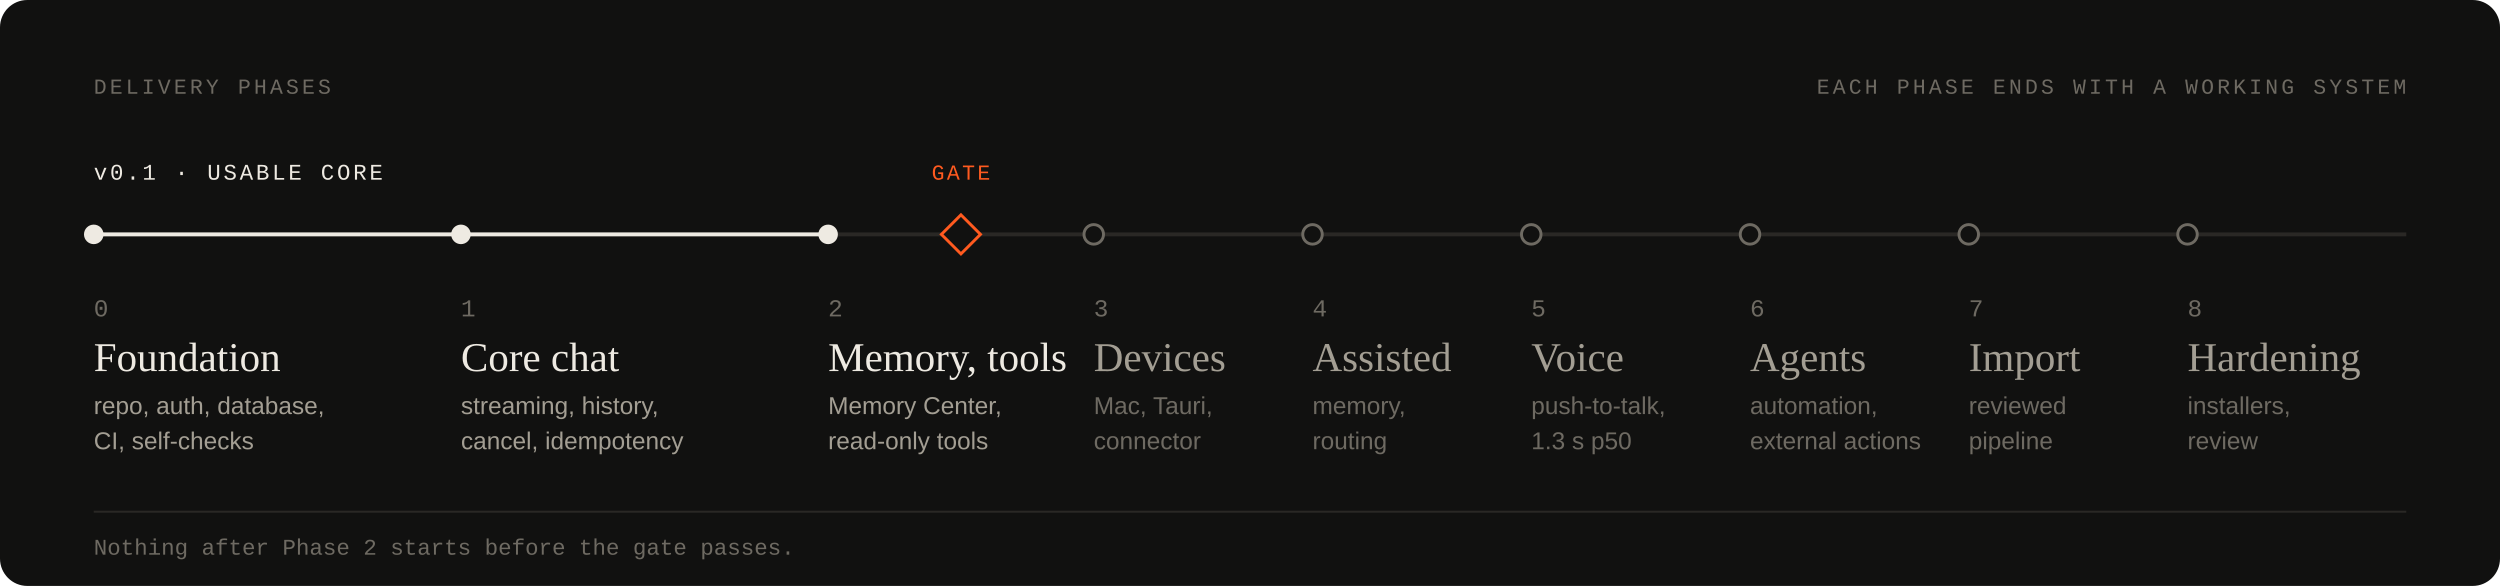
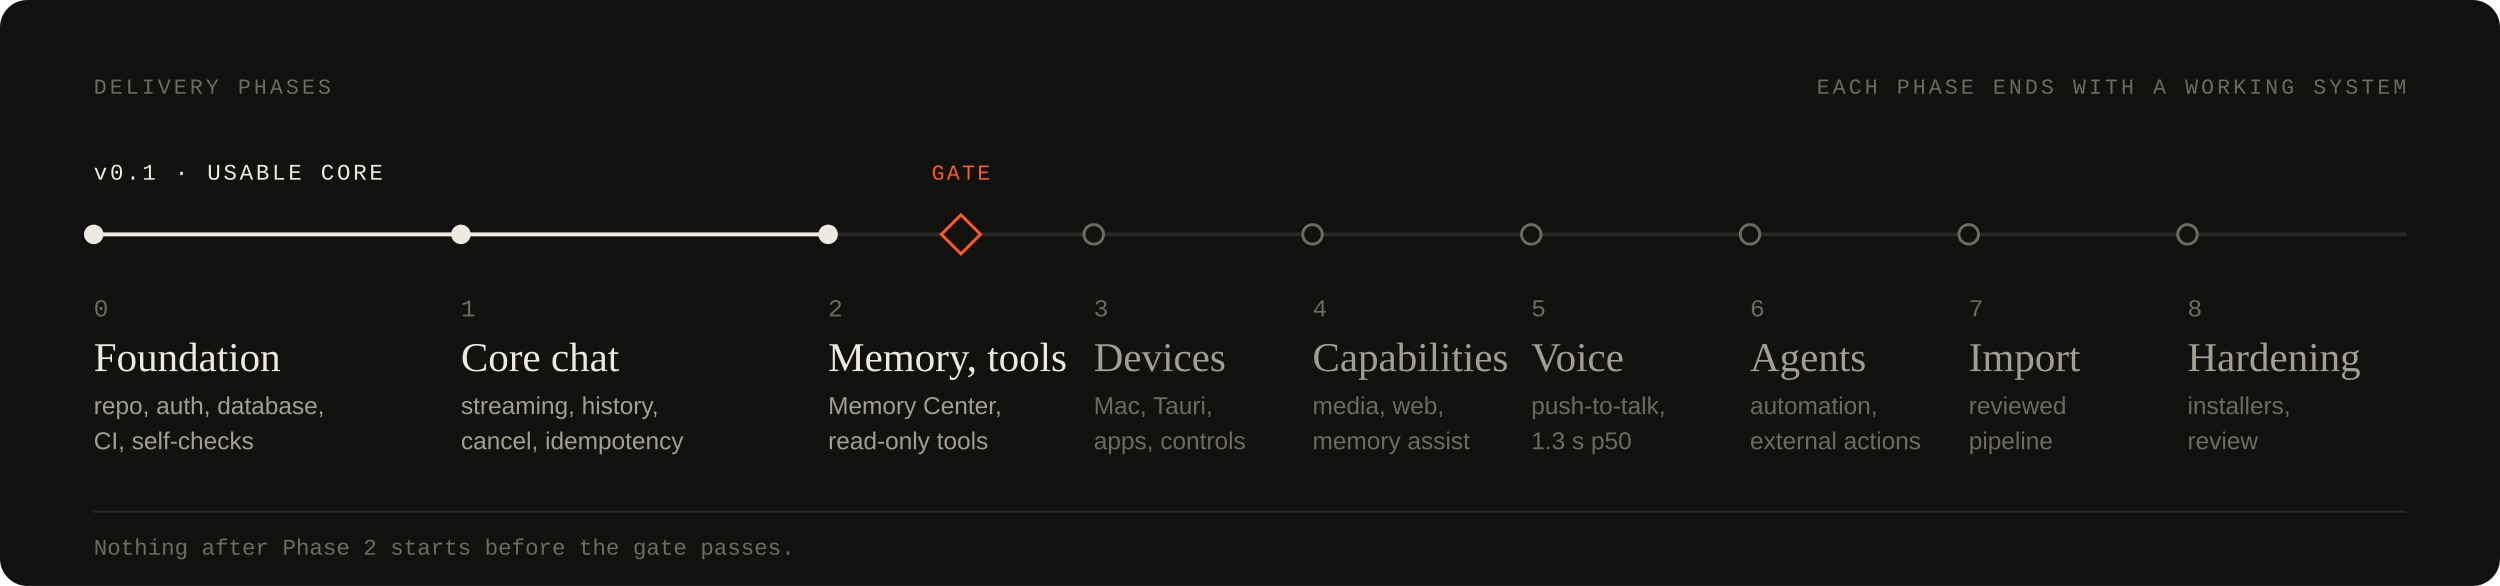
<svg xmlns="http://www.w3.org/2000/svg" width="1280" height="300" viewBox="0 0 1280 300" role="img" aria-labelledby="t d">
  <style>
    .serif { font-family: 'Instrument Serif', Georgia, 'Times New Roman', serif; }
    .sans  { font-family: 'Instrument Sans', 'Segoe UI', 'Helvetica Neue', Arial, sans-serif; }
    .mono  { font-family: 'Geist Mono', 'SF Mono', Consolas, 'Liberation Mono', monospace; }
    .t1 { fill: #EEEAE2; } .t2 { fill: #A39E93; } .t3 { fill: #6E6A62; } .acc { fill: #FF5A1F; }
    .h { font-size: 21px; }
    .s { font-size: 12.5px; }
  </style>
  <rect width="1280" height="300" rx="14" fill="#111110" />
  <text x="48" y="48" class="mono t3" style="font-size:11px;letter-spacing:1.6px">DELIVERY PHASES</text>
  <text x="1232" y="48" text-anchor="end" class="mono t3" style="font-size:11px;letter-spacing:1.6px">EACH PHASE ENDS WITH A WORKING SYSTEM</text>
  <path d="M48 120H1232" stroke="#2A2825" stroke-width="2" />
  <path d="M48 120H424" stroke="#EEEAE2" stroke-width="2" />
  <text x="48" y="92" class="mono t1" style="font-size:11.5px;letter-spacing:1.4px">v0.1 · USABLE CORE</text>
  <path d="M492 110L502 120L492 130L482 120Z" fill="#111110" stroke="#FF5A1F" stroke-width="1.5" />
  <text x="492" y="92" text-anchor="middle" class="mono acc" style="font-size:11px;letter-spacing:1.2px">GATE</text>
  <g fill="#EEEAE2">
    <circle cx="48" cy="120" r="5" />
    <circle cx="236" cy="120" r="5" />
    <circle cx="424" cy="120" r="5" />
  </g>
  <g fill="#111110" stroke="#6E6A62" stroke-width="1.5">
    <circle cx="560" cy="120" r="5" />
    <circle cx="672" cy="120" r="5" />
    <circle cx="784" cy="120" r="5" />
    <circle cx="896" cy="120" r="5" />
    <circle cx="1008" cy="120" r="5" />
    <circle cx="1120" cy="120" r="5" />
  </g>
  <g>
    <text x="48" y="162" class="mono t3 s">0</text>
    <text x="48" y="190" class="serif t1 h">Foundation</text>
    <text x="48" y="212" class="sans t2 s">repo, auth, database,</text>
    <text x="48" y="230" class="sans t2 s">CI, self-checks</text>
    <text x="236" y="162" class="mono t3 s">1</text>
    <text x="236" y="190" class="serif t1 h">Core chat</text>
    <text x="236" y="212" class="sans t2 s">streaming, history,</text>
    <text x="236" y="230" class="sans t2 s">cancel, idempotency</text>
    <text x="424" y="162" class="mono t3 s">2</text>
    <text x="424" y="190" class="serif t1 h">Memory, tools</text>
    <text x="424" y="212" class="sans t2 s">Memory Center,</text>
    <text x="424" y="230" class="sans t2 s">read-only tools</text>
    <text x="560" y="162" class="mono t3 s">3</text>
    <text x="560" y="190" class="serif t2 h">Devices</text>
    <text x="560" y="212" class="sans t3 s">Mac, Tauri,</text>
-     <text x="560" y="230" class="sans t3 s">connector</text>
+     <text x="560" y="230" class="sans t3 s">apps, controls</text>
    <text x="672" y="162" class="mono t3 s">4</text>
-     <text x="672" y="190" class="serif t2 h">Assisted</text>
-     <text x="672" y="212" class="sans t3 s">memory,</text>
-     <text x="672" y="230" class="sans t3 s">routing</text>
+     <text x="672" y="190" class="serif t2 h">Capabilities</text>
+     <text x="672" y="212" class="sans t3 s">media, web,</text>
+     <text x="672" y="230" class="sans t3 s">memory assist</text>
    <text x="784" y="162" class="mono t3 s">5</text>
    <text x="784" y="190" class="serif t2 h">Voice</text>
    <text x="784" y="212" class="sans t3 s">push-to-talk,</text>
    <text x="784" y="230" class="sans t3 s">1.3 s p50</text>
    <text x="896" y="162" class="mono t3 s">6</text>
    <text x="896" y="190" class="serif t2 h">Agents</text>
    <text x="896" y="212" class="sans t3 s">automation,</text>
    <text x="896" y="230" class="sans t3 s">external actions</text>
    <text x="1008" y="162" class="mono t3 s">7</text>
    <text x="1008" y="190" class="serif t2 h">Import</text>
    <text x="1008" y="212" class="sans t3 s">reviewed</text>
    <text x="1008" y="230" class="sans t3 s">pipeline</text>
    <text x="1120" y="162" class="mono t3 s">8</text>
    <text x="1120" y="190" class="serif t2 h">Hardening</text>
    <text x="1120" y="212" class="sans t3 s">installers,</text>
    <text x="1120" y="230" class="sans t3 s">review</text>
  </g>
  <path d="M48 262H1232" stroke="#2A2825" />
  <text x="48" y="284" class="mono t3" style="font-size:11.5px">Nothing after Phase 2 starts before the gate passes.</text>
</svg>
